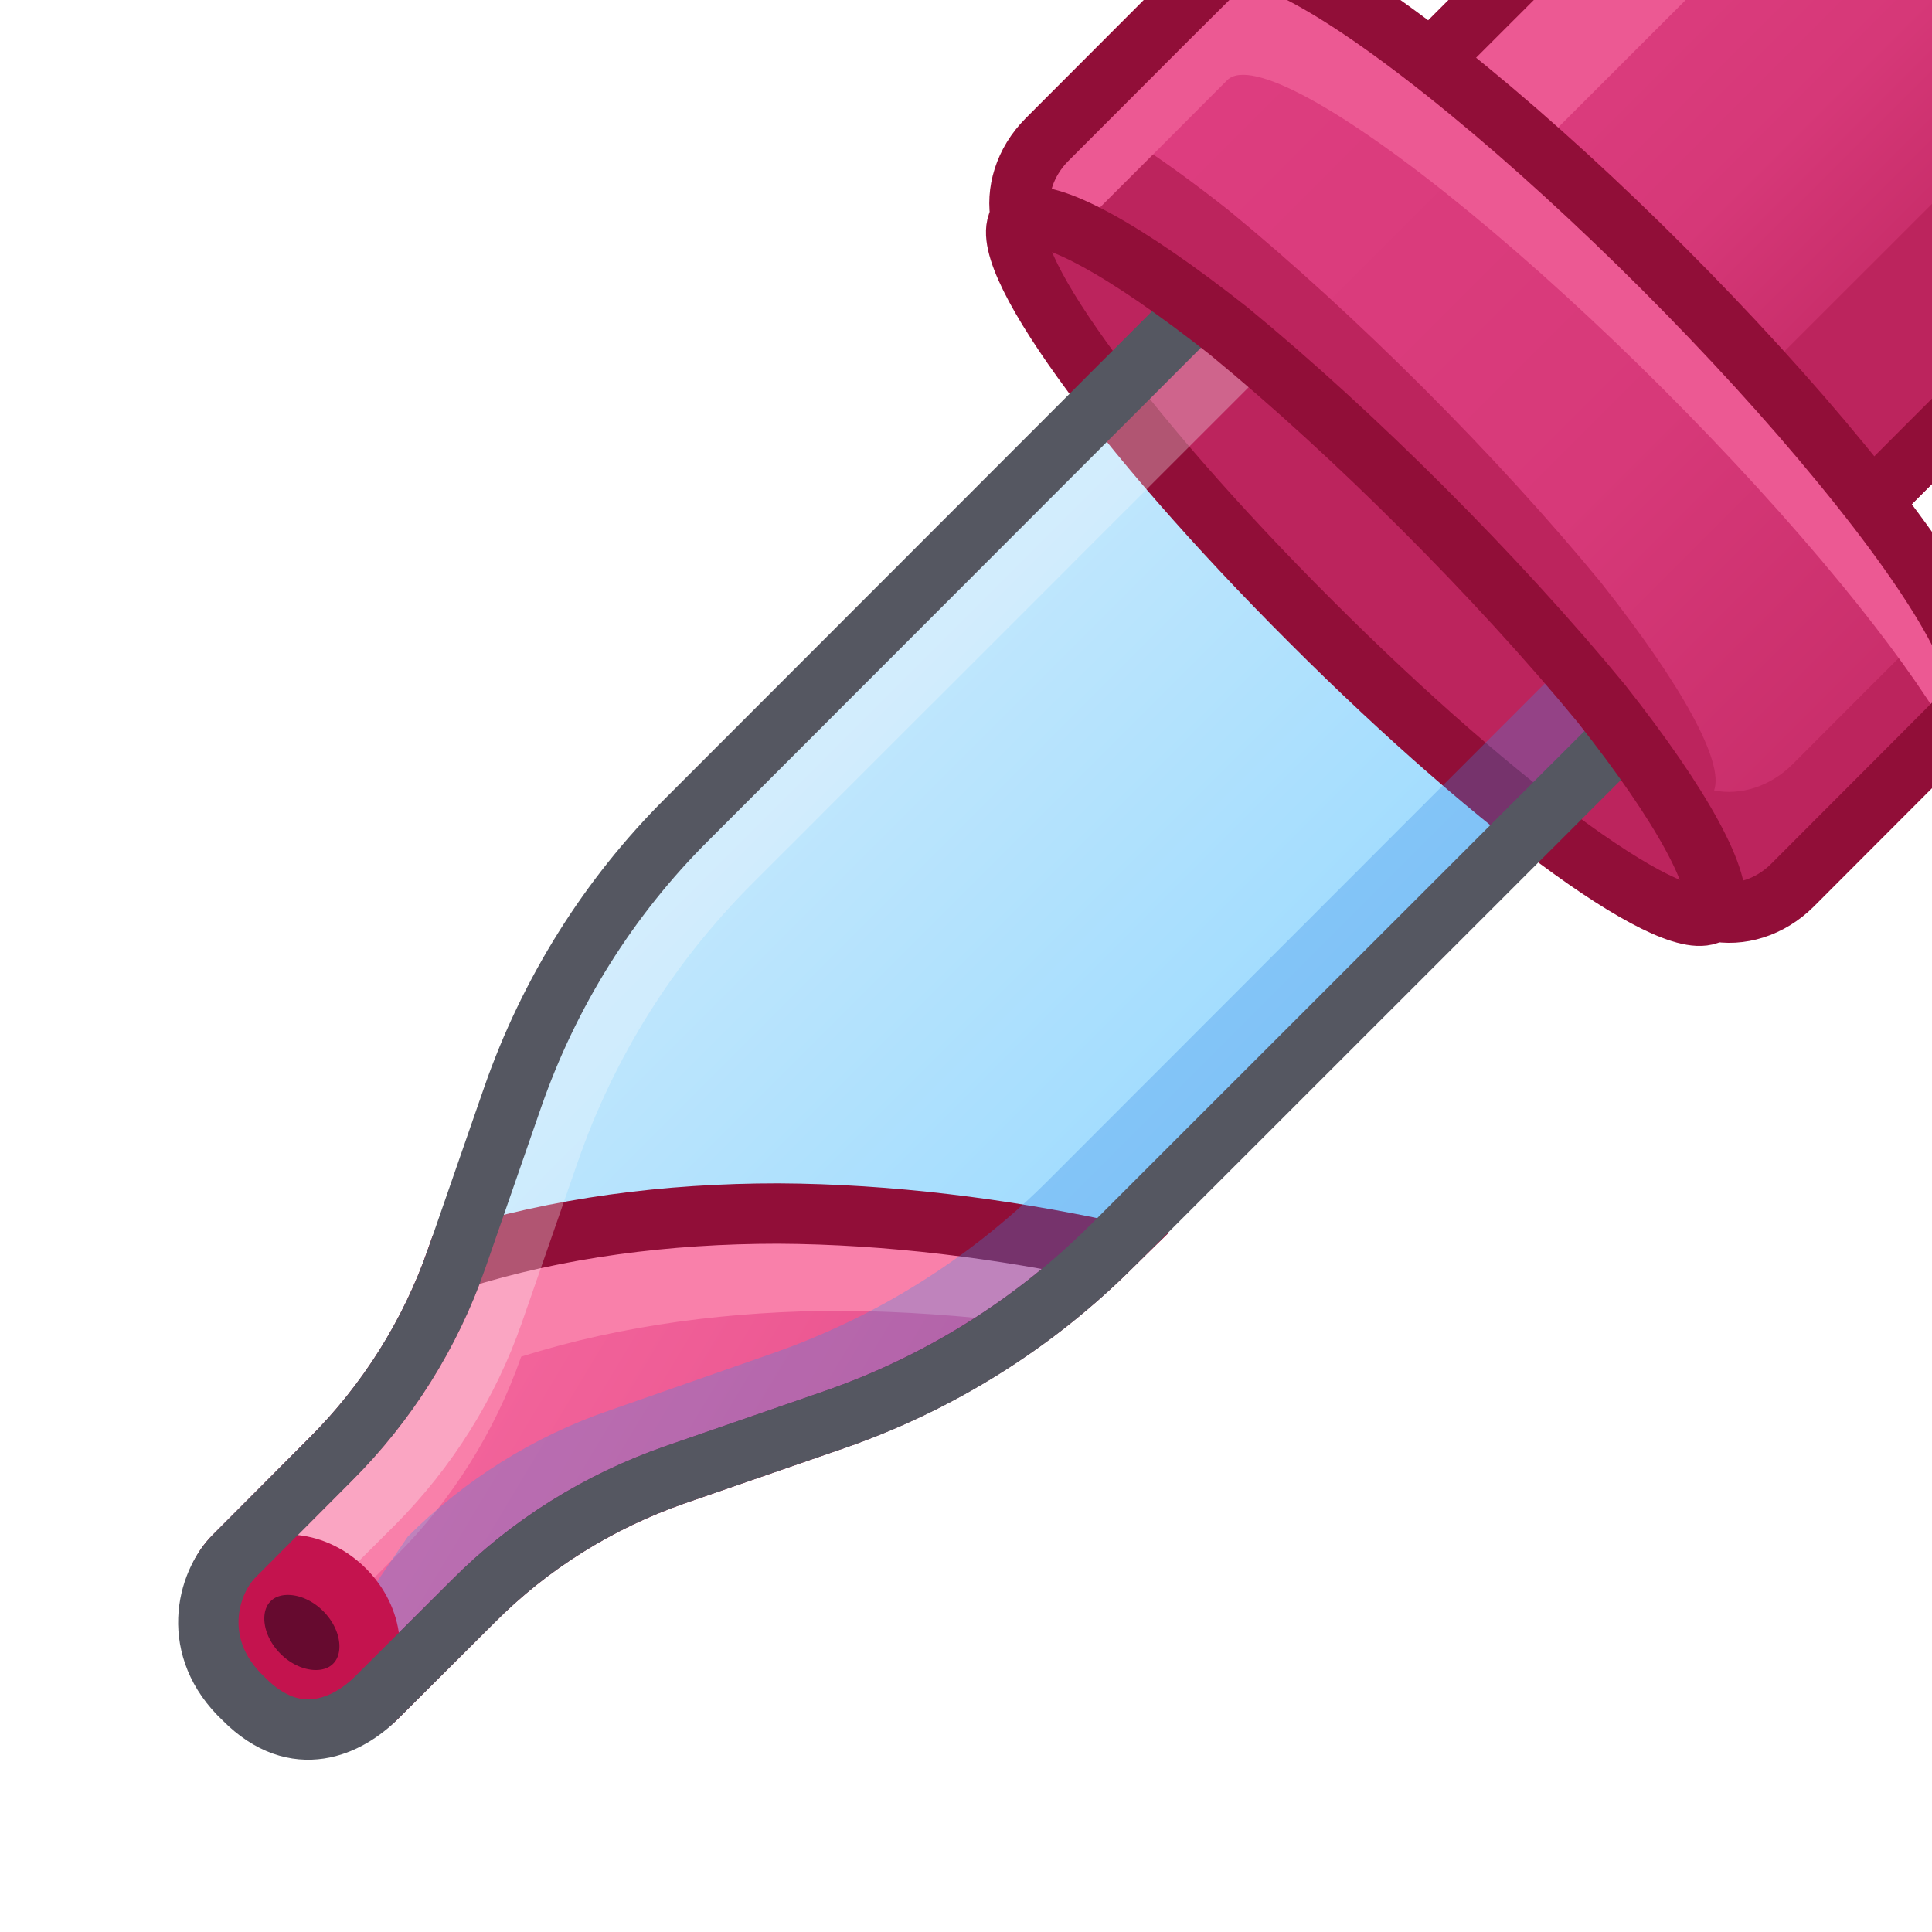
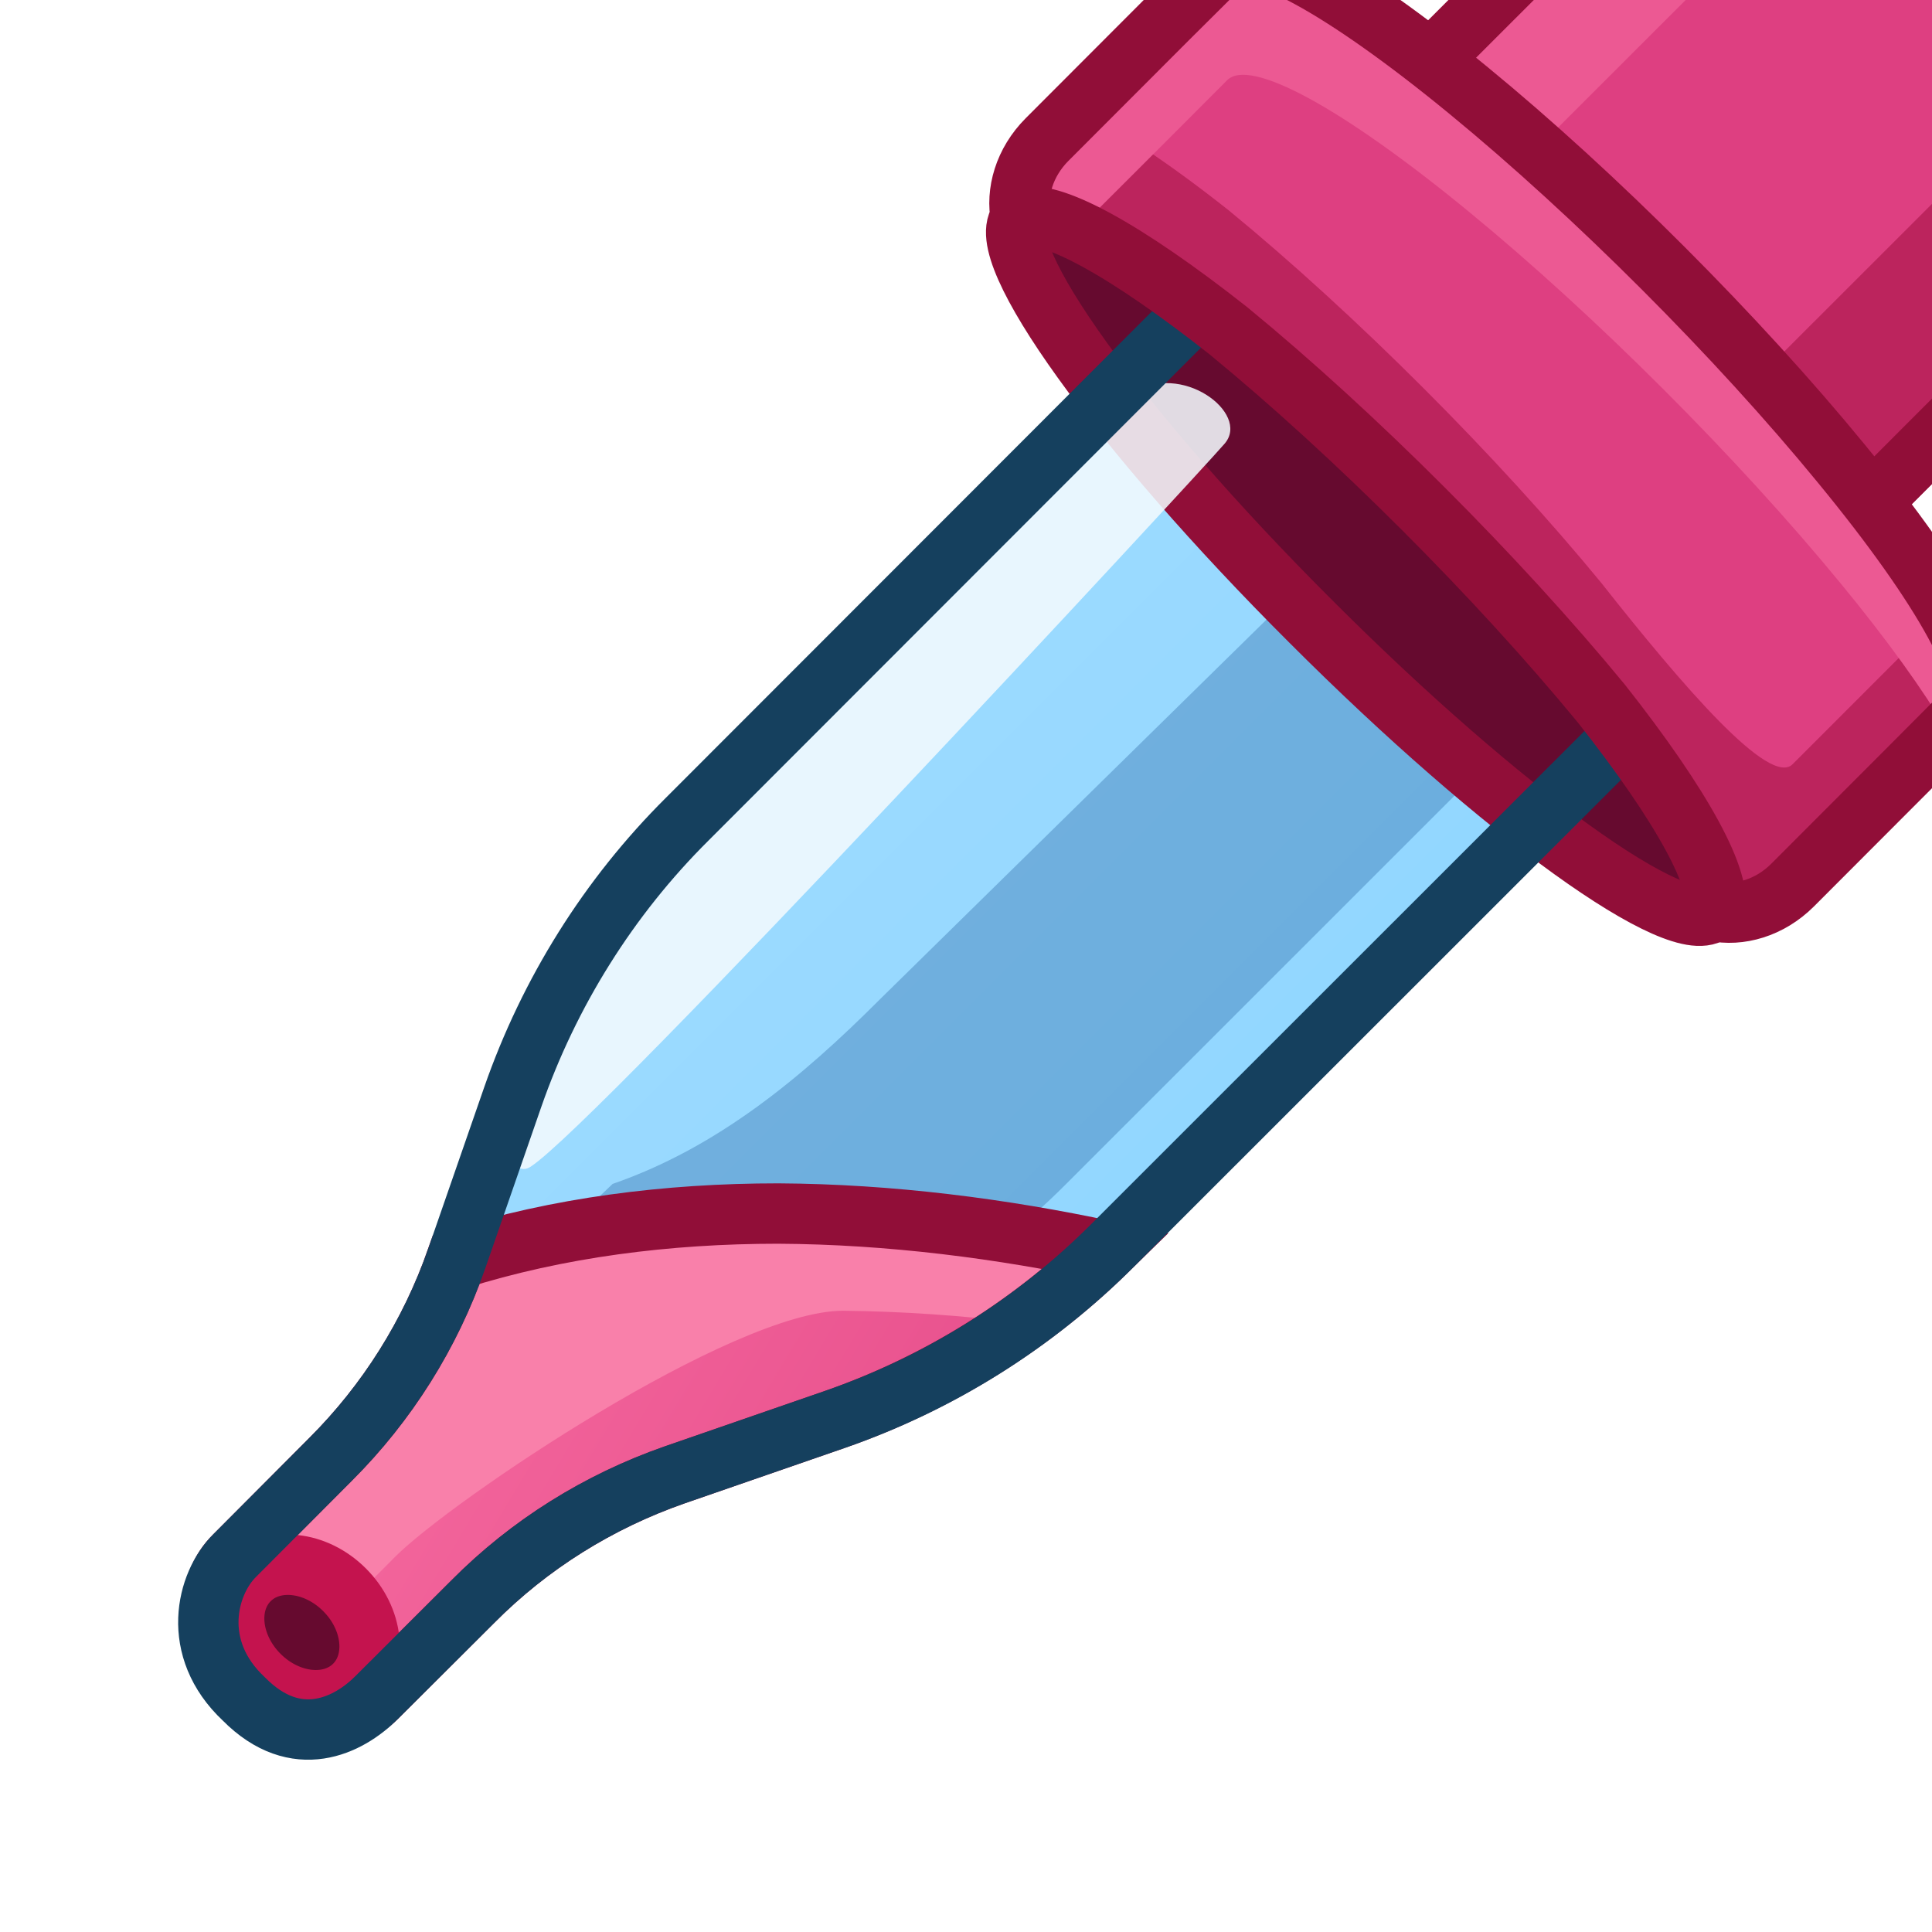
<svg xmlns="http://www.w3.org/2000/svg" width="100%" height="100%" viewBox="0 0 32 32" version="1.1" xml:space="preserve" style="fill-rule:evenodd;clip-rule:evenodd;">
-   <g id="Layer-1" transform="matrix(1,0,0,1,0,-1090.52)">
-     <path id="rect1753" d="M20.573,1094.89L11.38,1104.09C10.082,1105.38 9.095,1106.96 8.493,1108.69L7.57,1111.35C7.133,1112.61 6.418,1113.75 5.477,1114.69L3.882,1116.29C3.422,1116.75 3.422,1117.5 3.882,1117.96L4.559,1118.64C5.019,1119.1 5.775,1119.1 6.235,1118.64L7.83,1117.05C8.771,1116.1 9.913,1115.39 11.17,1114.95L13.829,1114.03C15.563,1113.43 17.138,1112.44 18.436,1111.14L27.629,1101.95L20.573,1094.89Z" style="fill:url(#_Linear1);fill-rule:nonzero;" />
-     <path id="path3318" d="M12.889,1110.62C11.056,1110.62 9.239,1110.85 7.559,1111.38C7.121,1112.63 6.409,1113.76 5.476,1114.69L3.882,1116.29C3.659,1116.51 3.534,1116.81 3.534,1117.12C3.534,1117.44 3.659,1117.74 3.882,1117.96L4.559,1118.64C5.019,1119.1 5.775,1119.1 6.235,1118.64L7.829,1117.05C8.771,1116.1 9.913,1115.39 11.171,1114.95L13.829,1114.03C15.517,1113.44 17.055,1112.49 18.334,1111.24C16.597,1110.87 14.744,1110.63 12.889,1110.62Z" style="fill:url(#_Linear2);fill-rule:nonzero;" />
-     <path id="path3357" d="M12.889,1110.62C11.056,1110.62 9.239,1110.85 7.559,1111.38C7.121,1112.63 6.409,1113.76 5.476,1114.69L3.882,1116.29C3.659,1116.51 3.534,1116.81 3.534,1117.12C3.534,1117.44 3.659,1117.74 3.882,1117.96L4.559,1118.64C4.575,1118.65 4.592,1118.67 4.609,1118.68C4.622,1118.39 4.745,1118.11 4.956,1117.9L6.55,1116.3C7.483,1115.37 8.195,1114.24 8.633,1112.99C10.313,1112.46 12.13,1112.23 13.963,1112.23C14.954,1112.24 15.942,1112.31 16.914,1112.43C17.417,1112.07 17.892,1111.67 18.334,1111.24C16.597,1110.87 14.744,1110.63 12.889,1110.62Z" style="fill:rgb(249,128,170);fill-rule:nonzero;" />
-     <path id="path3347" d="M12.889,1110.62C11.056,1110.62 9.239,1110.85 7.559,1111.38C7.121,1112.63 6.409,1113.76 5.476,1114.69L3.882,1116.29C3.659,1116.51 3.534,1116.81 3.534,1117.12C3.534,1117.44 3.659,1117.74 3.882,1117.96L4.559,1118.64C5.019,1119.1 5.775,1119.1 6.235,1118.64L7.829,1117.05C8.771,1116.1 9.913,1115.39 11.171,1114.95L13.829,1114.03C15.517,1113.44 17.055,1112.49 18.334,1111.24C16.597,1110.87 14.744,1110.63 12.889,1110.62Z" style="fill-opacity:0;fill-rule:nonzero;stroke:rgb(145,14,56);stroke-width:1px;" />
-     <g id="path1097" transform="matrix(0.707107,0.707107,0.707107,-0.707107,0,0)">
-       <ellipse cx="793.742" cy="-761.722" rx="8.11" ry="1.321" style="fill:rgb(188,36,93);" />
+   <g id="Layer-1">
+     <path id="rect1753" d="M20.573,4.37L11.38,13.57C10.082,14.86 9.095,16.44 8.493,18.17L7.57,20.83C7.133,22.09 6.418,23.23 5.477,24.17L3.882,25.77C3.422,26.23 3.422,26.98 3.882,27.44L4.559,28.12C5.019,28.58 5.775,28.58 6.235,28.12L7.83,26.53C8.771,25.58 9.913,24.87 11.17,24.43L13.829,23.51C15.563,22.91 17.138,21.92 18.436,20.62L27.629,11.43L20.573,4.37Z" style="fill:url(#_Linear1);fill-rule:nonzero;" />
+     <path id="path3164" d="M24.037,7.257L14.576,16.55C13.278,17.85 11.881,19.009 10.147,19.609L8.31,21.36C7.052,21.79 6.91,23.51 5.968,24.45L5.271,25.47C4.886,25.86 5.583,26.87 6.043,26.41L7.041,25.53C7.983,24.58 9.125,23.87 10.383,23.43L13.04,22.51C14.775,21.91 16.35,20.92 17.649,19.62L26.841,10.43L24.037,7.257Z" style="fill:rgb(18,79,145);fill-opacity:0.3;fill-rule:nonzero;" />
+     <path id="path3318" d="M12.889,20.1C11.056,20.1 9.239,20.33 7.559,20.86C7.121,22.11 6.409,23.24 5.476,24.17L3.882,25.77C3.659,25.99 3.534,26.29 3.534,26.6C3.534,26.92 3.659,27.22 3.882,27.44L4.559,28.12C5.019,28.58 5.775,28.58 6.235,28.12L7.829,26.53C8.771,25.58 9.913,24.87 11.171,24.43L13.829,23.51C15.517,22.92 17.055,21.97 18.334,20.72C16.597,20.35 14.744,20.11 12.889,20.1Z" style="fill:url(#_Linear2);fill-rule:nonzero;" />
+     <path id="path3357" d="M12.889,20.1C11.056,20.1 9.239,20.33 7.559,20.86C7.121,22.11 6.409,23.24 5.476,24.17L3.882,25.77C3.659,25.99 3.534,26.29 3.534,26.6C3.534,26.92 3.659,27.22 3.882,27.44L4.559,28.12C4.575,28.13 4.592,28.15 4.609,28.16C4.622,27.87 4.745,27.59 4.956,27.38L6.55,25.78C7.483,24.85 12.13,21.71 13.963,21.71C14.954,21.72 15.942,21.79 16.914,21.91C17.417,21.55 17.892,21.15 18.334,20.72C16.597,20.35 14.744,20.11 12.889,20.1Z" style="fill:rgb(249,128,170);fill-rule:nonzero;" />
+     <path id="path3347" d="M12.889,20.1C11.056,20.1 9.239,20.33 7.559,20.86C7.121,22.11 6.409,23.24 5.476,24.17L3.882,25.77C3.659,25.99 3.534,26.29 3.534,26.6C3.534,26.92 3.659,27.22 3.882,27.44L4.559,28.12C5.019,28.58 5.775,28.58 6.235,28.12L7.829,26.53C8.771,25.58 9.913,24.87 11.171,24.43L13.829,23.51C15.517,22.92 17.055,21.97 18.334,20.72C16.597,20.35 14.744,20.11 12.889,20.1Z" style="fill-opacity:0;fill-rule:nonzero;stroke:rgb(145,14,56);stroke-width:1px;" />
+     <g id="path1097">
+       <path d="M21.707,10.294C24.873,13.459 27.861,15.61 28.376,15.094C28.892,14.579 26.741,11.59 23.576,8.425C20.411,5.26 17.422,3.109 16.907,3.625C16.391,4.14 18.542,7.129 21.707,10.294Z" style="fill:rgb(102,10,47);" />
    </g>
-     <path id="ellipse1099" d="M16.907,1094.14C16.391,1094.66 18.54,1097.65 21.708,1100.81C24.875,1103.98 27.861,1106.13 28.377,1105.61" style="fill:none;fill-rule:nonzero;stroke:rgb(145,14,56);stroke-width:1px;stroke-linecap:round;stroke-linejoin:round;" />
-     <path id="path3176" d="M20.572,1094.89L11.381,1104.09C10.082,1105.38 9.095,1106.96 8.492,1108.69L7.569,1111.35C7.133,1112.61 6.417,1113.75 5.476,1114.69L3.882,1116.29C3.659,1116.51 3.534,1116.81 3.534,1117.12C3.534,1117.44 3.659,1117.74 3.882,1117.96L4.559,1118.64C4.627,1118.71 4.703,1118.77 4.786,1118.82C4.499,1118.35 4.57,1117.75 4.956,1117.36L6.552,1115.77C7.492,1114.82 8.207,1113.68 8.643,1112.43L9.568,1109.77C10.17,1108.03 11.157,1106.46 12.455,1105.16L21.646,1095.97L20.572,1094.89Z" style="fill:rgb(250,250,250);fill-opacity:0.3;fill-rule:nonzero;" />
-     <path id="path1782" d="M33.381,1085.49C31.598,1085.01 29.695,1085.52 28.389,1086.83L21.306,1093.91L28.612,1101.22L35.696,1094.13C37.001,1092.83 37.511,1090.93 37.034,1089.14C36.556,1087.36 35.164,1085.97 33.381,1085.49Z" style="fill:url(#_Linear3);fill-rule:nonzero;" />
+     <path id="ellipse1099" d="M16.907,3.62C16.391,4.14 18.54,7.13 21.708,10.29C24.875,13.46 27.861,15.61 28.377,15.09" style="fill:none;fill-rule:nonzero;stroke:rgb(145,14,56);stroke-width:1px;stroke-linecap:round;stroke-linejoin:round;" />
+     <path id="path3176" d="M18.754,6.523C17.411,7.461 9.422,16.267 9.422,16.267C8.123,17.557 8.247,19.677 8.791,19.323C9.912,18.594 19.854,7.849 20.284,7.348C20.72,6.84 19.544,5.971 18.754,6.523Z" style="fill:rgb(243,250,254);fill-opacity:0.87;fill-rule:nonzero;" />
+     <path id="path1782" d="M33.381,-5.03C31.598,-5.51 29.695,-5 28.389,-3.69L21.306,3.39L28.612,10.7L35.696,3.61C37.001,2.31 37.511,0.41 37.034,-1.38C36.556,-3.16 35.164,-4.55 33.381,-5.03Z" style="fill:rgb(222,63,129);fill-rule:nonzero;" />
    <g>
-       <path id="path2904" d="M34.801,1086.11C35.078,1086.55 35.289,1087.03 35.424,1087.53C35.901,1089.31 35.391,1091.22 34.085,1092.52L27.001,1099.6L28.612,1101.22L35.696,1094.13C37.001,1092.83 37.511,1090.93 37.035,1089.14C36.698,1087.89 35.9,1086.81 34.801,1086.11Z" style="fill:rgb(188,36,93);fill-rule:nonzero;stroke:rgb(188,36,93);stroke-width:1px;stroke-linejoin:round;stroke-miterlimit:2;" />
-       <path id="path2919" d="M32.009,1085.31C30.65,1085.32 29.349,1085.87 28.388,1086.83L21.306,1093.91L22.917,1095.52L30.001,1088.44C31.307,1087.13 33.209,1086.62 34.991,1087.1C35.493,1087.24 35.972,1087.44 36.412,1087.72C35.718,1086.62 34.635,1085.83 33.381,1085.49C32.933,1085.37 32.472,1085.31 32.009,1085.31Z" style="fill:rgb(236,89,147);fill-rule:nonzero;" />
+       <path id="path2904" d="M34.801,-4.41C35.078,-3.97 35.289,-3.49 35.424,-2.99C35.901,-1.21 35.391,0.7 34.085,2L27.001,9.08L28.612,10.7L35.696,3.61C37.001,2.31 37.511,0.41 37.035,-1.38C36.698,-2.63 35.9,-3.71 34.801,-4.41Z" style="fill:rgb(188,36,93);fill-rule:nonzero;stroke:rgb(188,36,93);stroke-width:1px;stroke-linejoin:round;stroke-miterlimit:2;" />
+       <path id="path2919" d="M32.009,-5.21C30.65,-5.2 29.349,-4.65 28.388,-3.69L21.306,3.39L22.917,5L30.001,-2.08C31.307,-3.39 33.209,-3.9 34.991,-3.42C35.493,-3.28 35.972,-3.08 36.412,-2.8C35.718,-3.9 34.635,-4.69 33.381,-5.03C32.933,-5.15 32.472,-5.21 32.009,-5.21Z" style="fill:rgb(236,89,147);fill-rule:nonzero;" />
    </g>
-     <path id="path17821" d="M33.381,1085.49C31.598,1085.01 29.695,1085.52 28.389,1086.83L21.306,1093.91L28.612,1101.22L35.696,1094.13C37.001,1092.83 37.511,1090.93 37.034,1089.14C36.556,1087.36 35.164,1085.97 33.381,1085.49Z" style="fill:none;fill-rule:nonzero;stroke:rgb(145,14,56);stroke-width:1px;stroke-linejoin:round;stroke-miterlimit:2;" />
-     <path id="path3164" d="M26.555,1100.87L17.363,1110.07C16.065,1111.37 14.489,1112.35 12.755,1112.95L10.097,1113.88C8.839,1114.31 7.697,1115.03 6.755,1115.97L6.058,1116.99C5.673,1117.38 6.37,1118.39 6.83,1117.93L7.828,1117.05C8.77,1116.1 9.912,1115.39 11.17,1114.95L13.827,1114.03C15.562,1113.43 17.137,1112.44 18.436,1111.14L27.628,1101.95L26.555,1100.87Z" style="fill:rgb(54,137,230);fill-opacity:0.3;fill-rule:nonzero;" />
-     <g transform="matrix(0.707107,-0.707107,0.707107,0.707107,-14.9631,1099.01)">
-       <ellipse cx="1" cy="27.232" rx="1" ry="1.232" style="fill:rgb(102,10,47);stroke:rgb(196,19,78);stroke-width:1px;stroke-linecap:round;stroke-linejoin:round;stroke-miterlimit:1.5;" />
+     <path id="path17821" d="M33.381,-5.03C31.598,-5.51 29.695,-5 28.389,-3.69L21.306,3.39L28.612,10.7L35.696,3.61C37.001,2.31 37.511,0.41 37.034,-1.38C36.556,-3.16 35.164,-4.55 33.381,-5.03Z" style="fill:none;fill-rule:nonzero;stroke:rgb(145,14,56);stroke-width:1px;stroke-linejoin:round;stroke-miterlimit:2;" />
+     <g>
+       <path d="M4.129,26.168C4.519,25.777 5.226,25.851 5.707,26.332C6.188,26.813 6.261,27.52 5.871,27.91C5.481,28.3 4.774,28.227 4.293,27.746C3.812,27.265 3.739,26.558 4.129,26.168Z" style="fill:rgb(102,10,47);stroke:rgb(196,19,78);stroke-width:1px;stroke-linecap:round;stroke-linejoin:round;stroke-miterlimit:1.5;" />
    </g>
-     <path id="path1786" d="M20.573,1094.89L11.38,1104.09C10.082,1105.38 9.095,1106.96 8.493,1108.69L7.57,1111.35C7.133,1112.61 6.417,1113.75 5.477,1114.69L3.882,1116.29C3.422,1116.75 3.142,1117.82 4.039,1118.66C4.909,1119.54 5.775,1119.1 6.235,1118.64L7.83,1117.05C8.771,1116.1 9.913,1115.39 11.17,1114.95L13.829,1114.03C15.563,1113.43 17.138,1112.44 18.436,1111.14L27.629,1101.95L20.573,1094.89Z" style="fill:none;fill-rule:nonzero;stroke:rgb(85,87,97);stroke-width:1px;stroke-linecap:round;stroke-linejoin:round;" />
-     <path id="rect1684" d="M24.325,1092.02C22.231,1090.3 20.704,1089.47 20.327,1089.85L19.331,1090.84L17.344,1092.83C16.964,1093.21 16.824,1093.71 16.91,1094.13C17.373,1093.96 18.637,1094.65 20.348,1096C22.443,1097.72 24.801,1100.08 26.521,1102.17C27.872,1103.88 28.56,1105.15 28.39,1105.61C28.811,1105.7 29.31,1105.56 29.691,1105.18L31.678,1103.19L32.674,1102.19C33.049,1101.82 32.218,1100.29 30.499,1098.2C28.779,1096.1 26.421,1093.74 24.325,1092.02Z" style="fill:url(#_Linear4);fill-rule:nonzero;" />
-     <g id="path1116" transform="matrix(0.264583,0,0,0.264583,0,1090.52)">
-       <path d="M67.426,6.858L65.551,8.733C64.114,10.17 63.586,12.056 63.912,13.649C65.661,13.009 70.439,15.607 76.905,20.714C84.825,27.214 93.738,36.127 100.239,44.048C105.345,50.513 107.943,55.291 107.303,57.04C108.896,57.367 110.782,56.839 112.219,55.401L119.727,47.886L123.492,44.122C124.261,43.35 123.701,41.282 121.882,38.172L119.727,40.327L112.219,47.842C110.782,49.28 108.896,49.808 107.303,49.481C107.943,47.732 105.345,42.954 100.239,36.489C93.738,28.568 84.825,19.655 76.905,13.155C73.093,10.145 69.821,7.972 67.426,6.858Z" style="fill:rgb(188,36,93);fill-rule:nonzero;" />
+     <path id="path1786" d="M20.573,4.37L11.38,13.57C10.082,14.86 9.095,16.44 8.493,18.17L7.57,20.83C7.133,22.09 6.417,23.23 5.477,24.17L3.882,25.77C3.422,26.23 3.142,27.3 4.039,28.14C4.909,29.02 5.775,28.58 6.235,28.12L7.83,26.53C8.771,25.58 9.913,24.87 11.17,24.43L13.829,23.51C15.563,22.91 17.138,21.92 18.436,20.62L27.629,11.43L20.573,4.37Z" style="fill:none;fill-rule:nonzero;stroke:rgb(21,64,94);stroke-width:1px;stroke-linecap:round;stroke-linejoin:round;" />
+     <path id="rect1684" d="M24.325,1.5C22.231,-0.22 20.704,-1.05 20.327,-0.67L19.331,0.32L17.344,2.31C16.964,2.69 16.824,3.19 16.91,3.61C17.373,3.44 18.637,4.13 20.348,5.48C22.443,7.2 24.801,9.56 26.521,11.65C27.872,13.36 28.56,14.63 28.39,15.09C28.811,15.18 29.31,15.04 29.691,14.66L31.678,12.67L32.674,11.67C33.049,11.3 32.218,9.77 30.499,7.68C28.779,5.58 26.421,3.22 24.325,1.5Z" style="fill:rgb(222,63,129);fill-rule:nonzero;" />
+     <g id="path1116">
+       <path d="M17.84,1.815L17.344,2.311C16.963,2.691 16.824,3.19 16.91,3.611C17.373,3.442 18.637,4.129 20.348,5.481C22.443,7.2 24.801,9.559 26.522,11.654C27.872,13.365 28.56,14.629 28.391,15.092C28.812,15.178 29.311,15.039 29.691,14.658L31.678,12.67L32.674,11.674C32.877,11.47 32.729,10.923 32.248,10.1L31.678,10.67L29.691,12.658C29.311,13.039 27.872,11.365 26.522,9.654C24.801,7.559 22.443,5.2 20.348,3.481C19.339,2.684 18.473,2.109 17.84,1.815Z" style="fill:rgb(188,36,93);fill-rule:nonzero;" />
    </g>
-     <g id="path1104" transform="matrix(0.264583,0,0,0.264583,0,1090.52)">
-       <path d="M77.864,-2.879C77.402,-2.885 77.054,-2.772 76.823,-2.539L73.066,1.225L65.551,8.733C64.114,10.17 63.586,12.056 63.912,13.649C64.613,13.398 65.804,13.658 67.426,14.417L73.066,8.784L76.823,5.02C78.243,3.599 84.018,6.74 91.941,13.243C99.86,19.742 108.769,28.652 115.268,36.57C118.135,40.062 120.401,43.201 121.882,45.731L123.492,44.122C124.904,42.696 121.764,36.925 115.268,29.011C108.774,21.094 99.864,12.181 91.941,5.677C85.374,0.287 80.214,-2.849 77.864,-2.879Z" style="fill:rgb(236,89,147);fill-rule:nonzero;" />
+     <g id="path1104">
+       <path d="M20.601,-0.762C20.479,-0.763 20.387,-0.733 20.326,-0.672L19.332,0.324L17.344,2.311C16.963,2.691 16.824,3.19 16.91,3.611C17.096,3.545 17.411,3.614 17.84,3.814L19.332,2.324L20.326,1.328C20.702,0.952 22.23,1.783 24.326,3.504C26.421,5.223 28.778,7.581 30.498,9.676C31.257,10.6 31.856,11.43 32.248,12.1L32.674,11.674C33.047,11.297 32.217,9.77 30.498,7.676C28.78,5.581 26.422,3.223 24.326,1.502C22.589,0.076 21.223,-0.754 20.601,-0.762Z" style="fill:rgb(236,89,147);fill-rule:nonzero;" />
    </g>
-     <path id="path1101" d="M24.325,1092.02C22.231,1090.3 20.704,1089.47 20.327,1089.85L19.331,1090.84L17.344,1092.83C16.964,1093.21 16.824,1093.71 16.91,1094.13C17.373,1093.96 18.637,1094.65 20.348,1096C22.443,1097.72 24.801,1100.08 26.521,1102.17C27.872,1103.88 28.56,1105.15 28.39,1105.61C28.811,1105.7 29.31,1105.56 29.691,1105.18L31.678,1103.19L32.674,1102.19C33.049,1101.82 32.218,1100.29 30.499,1098.2C28.779,1096.1 26.421,1093.74 24.325,1092.02Z" style="fill:none;fill-rule:nonzero;stroke:rgb(145,14,56);stroke-width:1px;stroke-linecap:round;stroke-linejoin:round;" />
+     <path id="path1101" d="M24.325,1.5C22.231,-0.22 20.704,-1.05 20.327,-0.67L19.331,0.32L17.344,2.31C16.964,2.69 16.824,3.19 16.91,3.61C17.373,3.44 18.637,4.13 20.348,5.48C22.443,7.2 24.801,9.56 26.521,11.65C27.872,13.36 28.56,14.63 28.39,15.09C28.811,15.18 29.31,15.04 29.691,14.66L31.678,12.67L32.674,11.67C33.049,11.3 32.218,9.77 30.499,7.68C28.779,5.58 26.421,3.22 24.325,1.5Z" style="fill:none;fill-rule:nonzero;stroke:rgb(145,14,56);stroke-width:1px;stroke-linecap:round;stroke-linejoin:round;" />
  </g>
  <defs>
-     <linearGradient id="_Linear1" x1="0" y1="0" x2="1" y2="0" gradientUnits="userSpaceOnUse" gradientTransform="matrix(21.4015,21.3212,-21.3212,21.4015,0.637664,1093.48)">
-       <stop offset="0" style="stop-color:rgb(250,250,250);stop-opacity:1" />
+     <linearGradient id="_Linear1" x1="0" y1="0" x2="1" y2="0" gradientUnits="userSpaceOnUse" gradientTransform="matrix(21.4015,21.3212,-21.3212,21.4015,0.637664,2.96)">
+       <stop offset="0" style="stop-color:rgb(173,224,254);stop-opacity:1" />
      <stop offset="1" style="stop-color:rgb(140,213,255);stop-opacity:1" />
    </linearGradient>
-     <linearGradient id="_Linear2" x1="0" y1="0" x2="1" y2="0" gradientUnits="userSpaceOnUse" gradientTransform="matrix(13.7836,8.34007,-8.34007,13.7836,6.68654,1113.28)">
+     <linearGradient id="_Linear2" x1="0" y1="0" x2="1" y2="0" gradientUnits="userSpaceOnUse" gradientTransform="matrix(13.7836,8.34007,-8.34007,13.7836,6.68654,22.76)">
      <stop offset="0" style="stop-color:rgb(244,103,157);stop-opacity:1" />
      <stop offset="1" style="stop-color:rgb(222,62,128);stop-opacity:1" />
    </linearGradient>
-     <linearGradient id="_Linear3" x1="0" y1="0" x2="1" y2="0" gradientUnits="userSpaceOnUse" gradientTransform="matrix(7.30673,7.30673,-7.30673,7.30673,27.8762,1087.34)">
-       <stop offset="0" style="stop-color:rgb(222,62,128);stop-opacity:1" />
-       <stop offset="0.49" style="stop-color:rgb(214,56,120);stop-opacity:1" />
-       <stop offset="1" style="stop-color:rgb(188,36,93);stop-opacity:1" />
-     </linearGradient>
-     <linearGradient id="_Linear4" x1="0" y1="0" x2="1" y2="0" gradientUnits="userSpaceOnUse" gradientTransform="matrix(15.3592,15.427,-15.427,15.3592,18.6953,1091.48)">
-       <stop offset="0" style="stop-color:rgb(222,62,128);stop-opacity:1" />
-       <stop offset="0.48" style="stop-color:rgb(215,57,121);stop-opacity:1" />
-       <stop offset="1" style="stop-color:rgb(188,36,93);stop-opacity:1" />
-     </linearGradient>
  </defs>
</svg>
